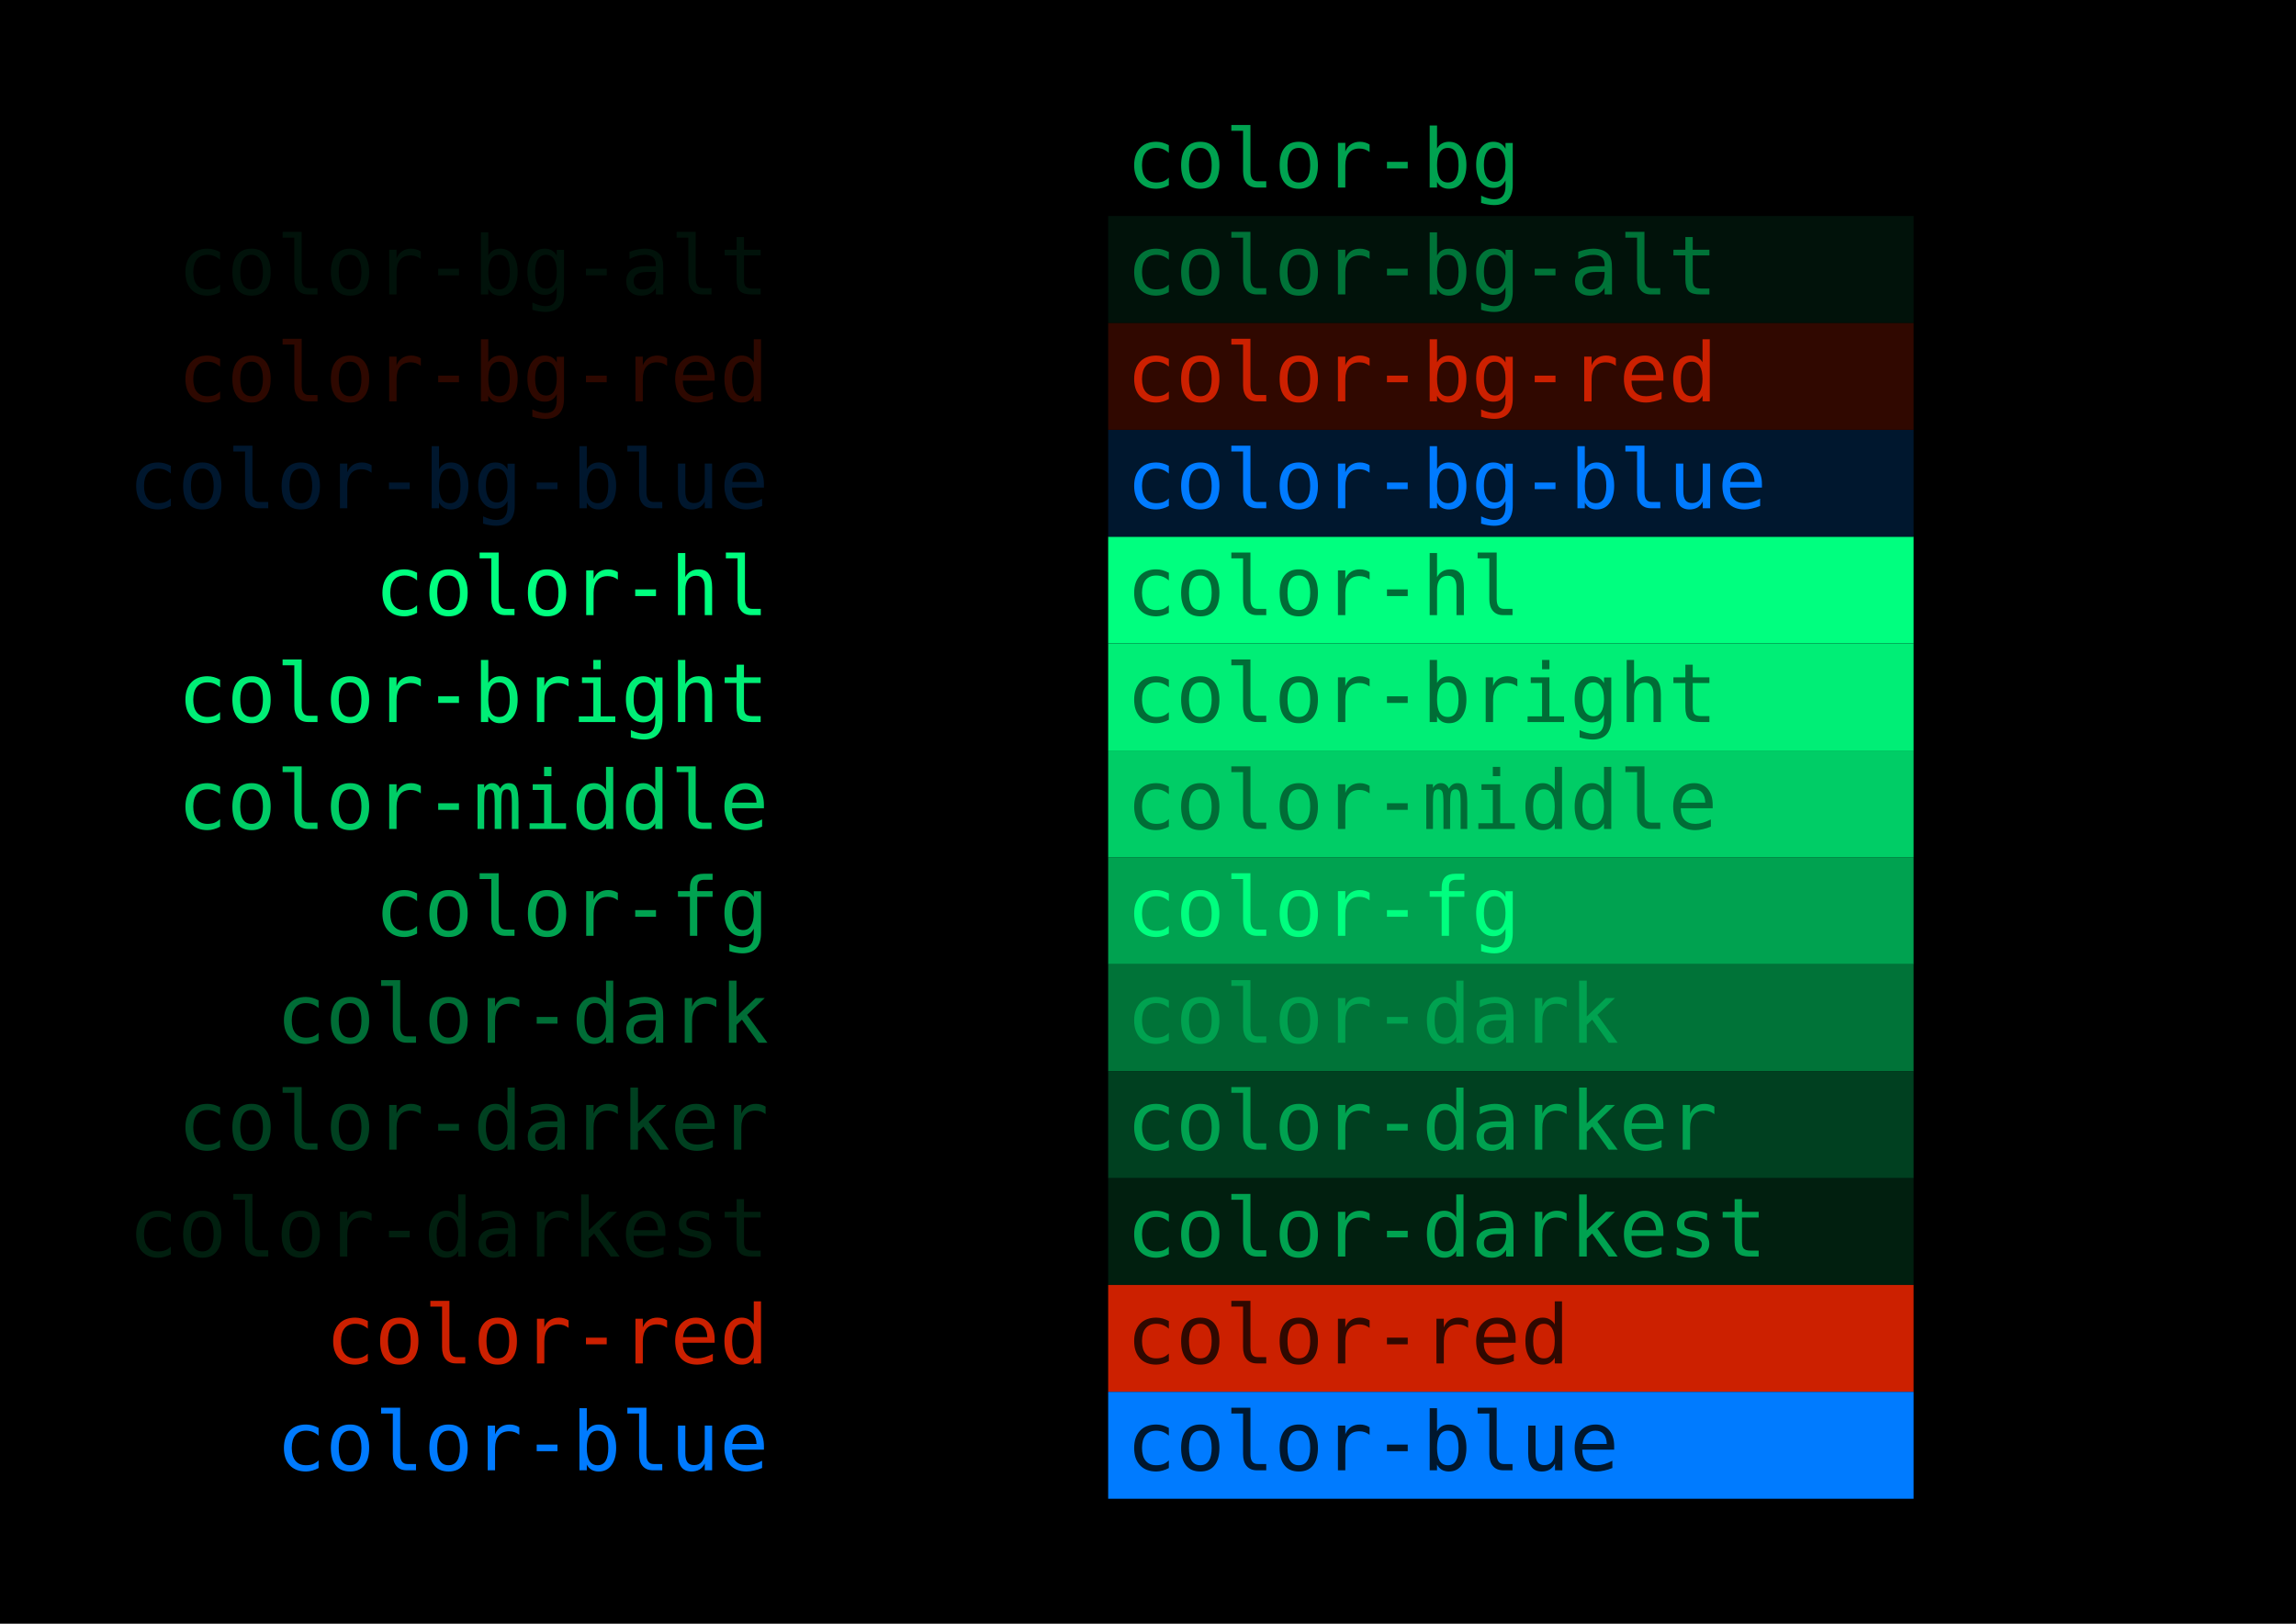
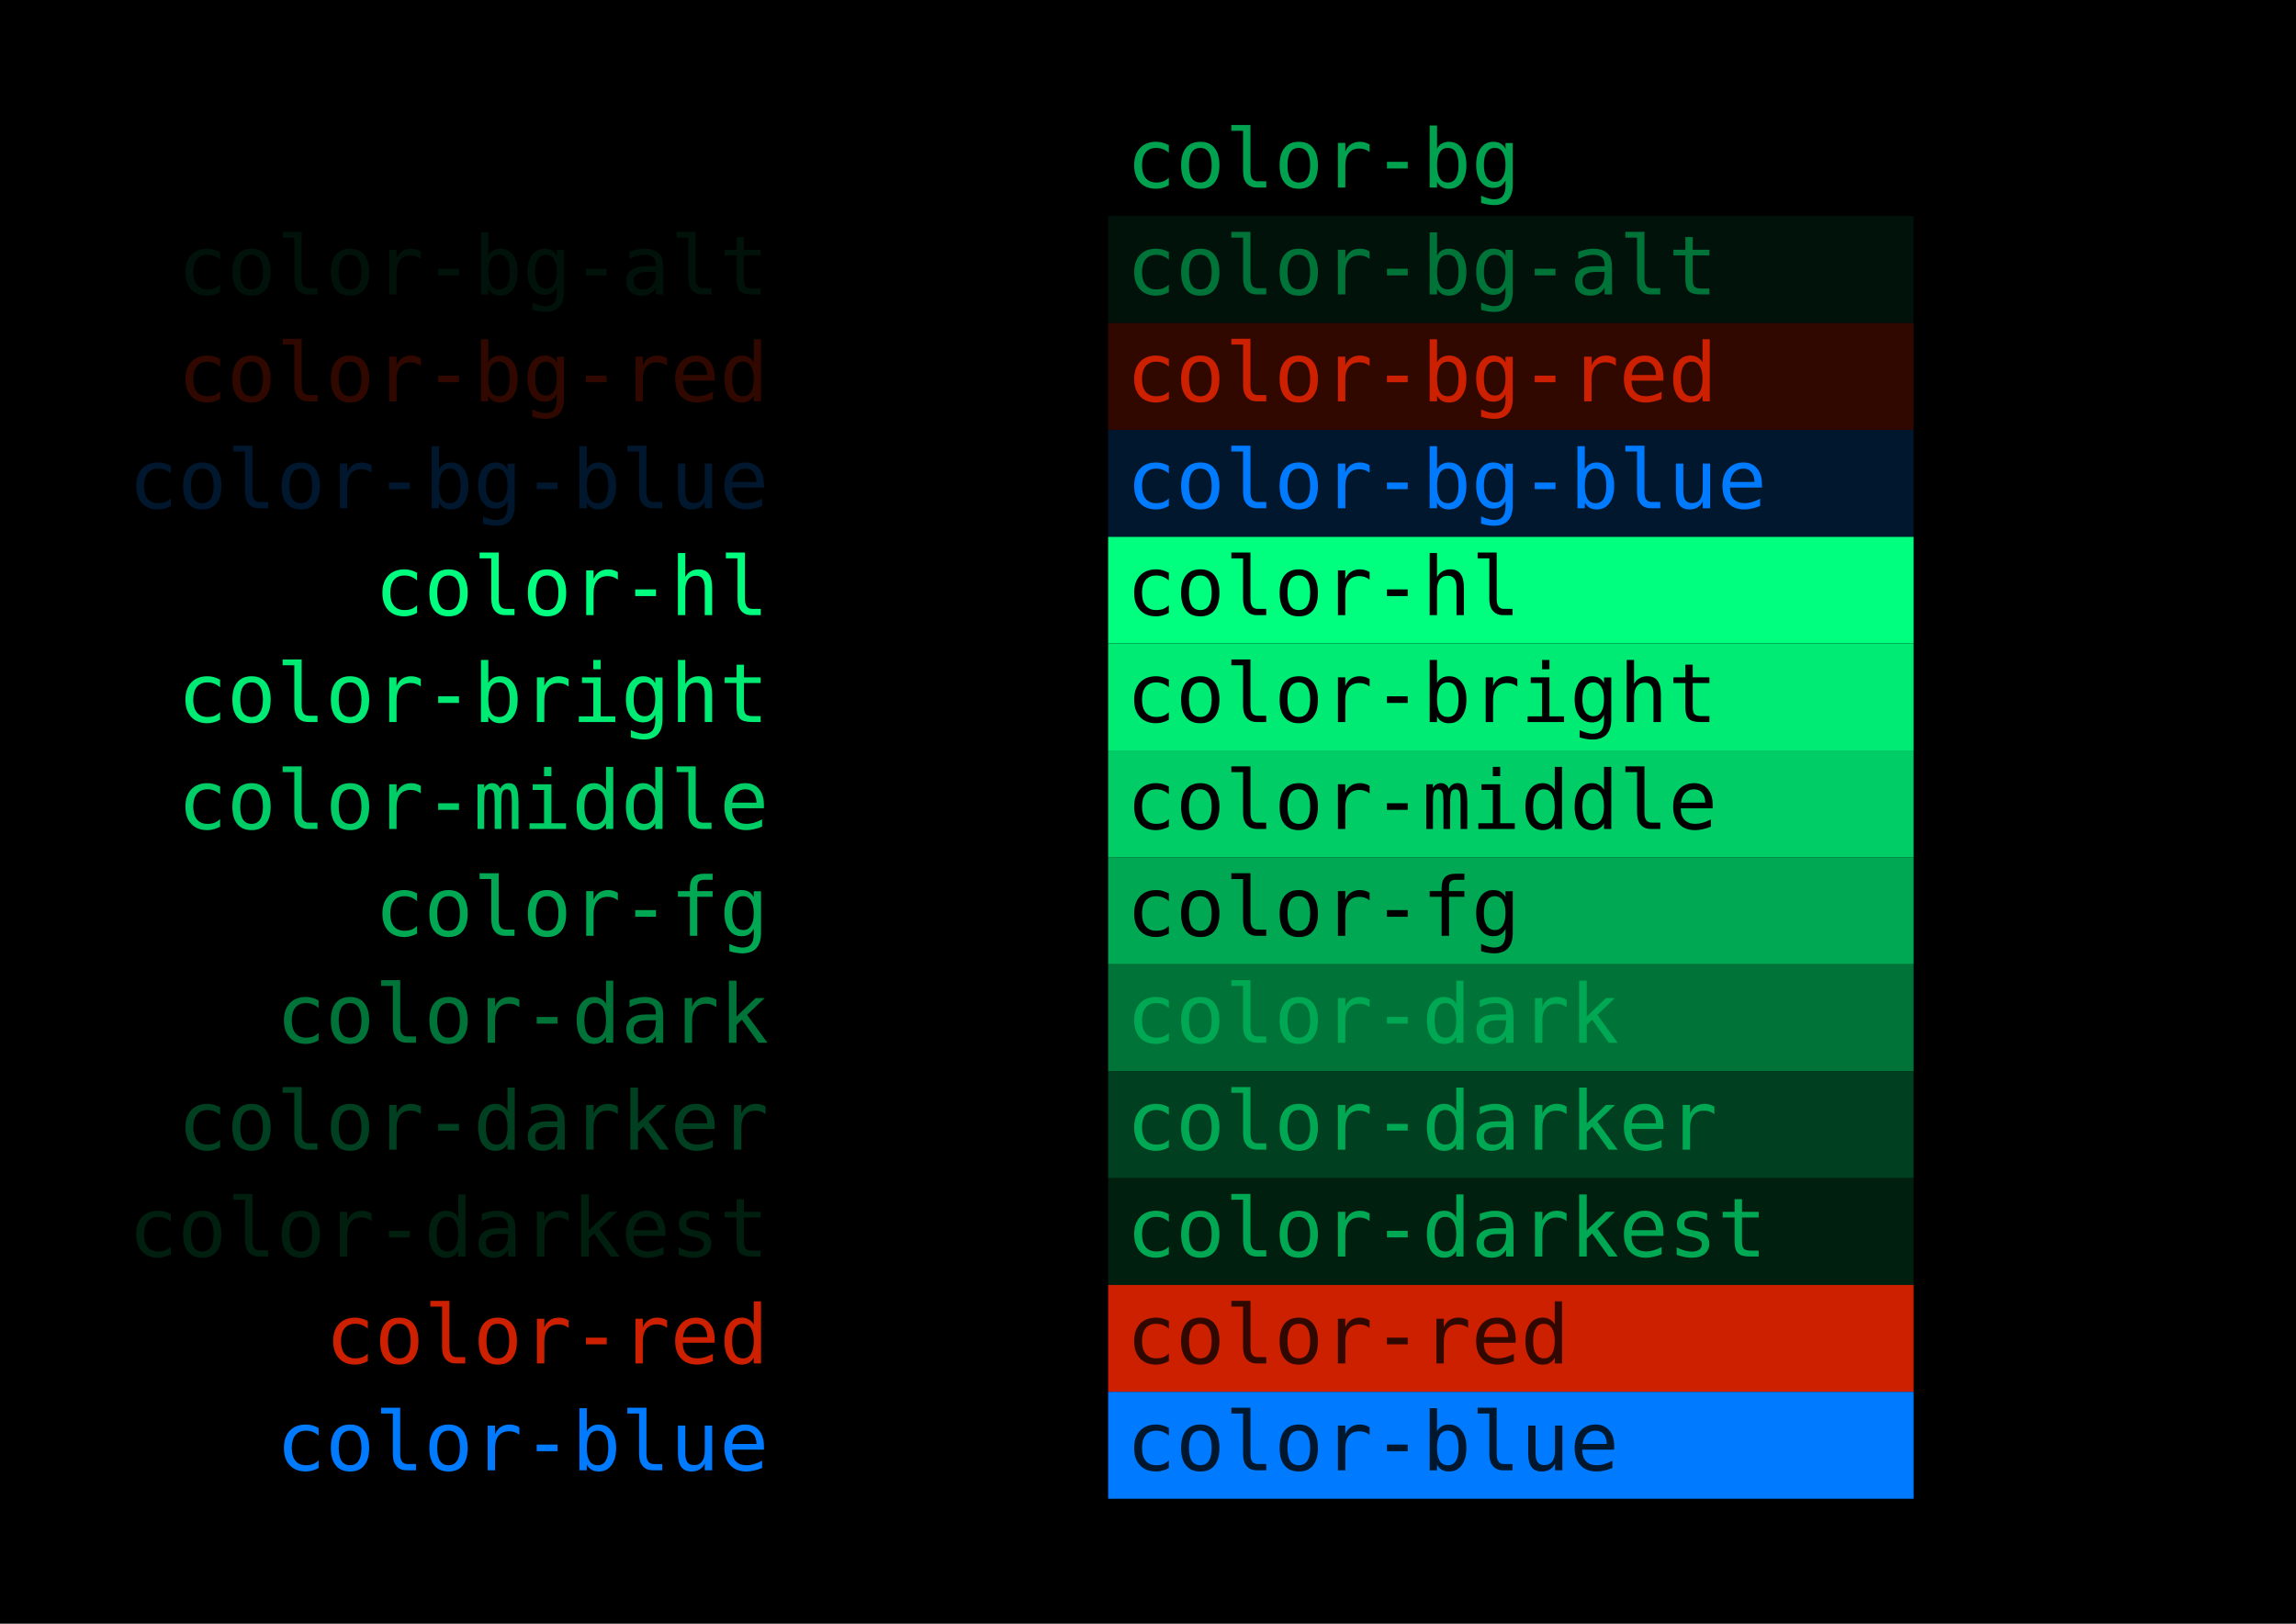
<svg xmlns="http://www.w3.org/2000/svg" width="297mm" height="210mm" viewBox="0 0 297 210" version="1.1" id="svg8">
  <defs id="defs2">
    <rect x="1209.902" y="54.528" width="213.457" height="316.069" id="rect1932" />
  </defs>
  <g id="layer3" style="display:inline">
    <rect style="fill:#000000;fill-opacity:1;stroke:none;stroke-width:3;stroke-linecap:butt;stroke-miterlimit:4;stroke-dasharray:none;stroke-dashoffset:0;stroke-opacity:0.949;paint-order:normal" id="rect815" width="297" height="210" x="0" y="0" />
  </g>
  <g id="layer1" transform="translate(0,-87)">
-     <rect style="fill:#00a250;fill-opacity:1;stroke:none;stroke-width:3;stroke-linecap:butt;stroke-miterlimit:4;stroke-dasharray:none;stroke-dashoffset:0;stroke-opacity:0.949;paint-order:normal" id="rect892-6-7" width="104.185" height="13.825" x="143.348" y="197.889" />
-     <text xml:space="preserve" style="font-style:normal;font-variant:normal;font-weight:normal;font-stretch:normal;font-size:10.583px;line-height:1.25;font-family:monospace;-inkscape-font-specification:monospace;letter-spacing:0px;word-spacing:0px;fill:#00ff7f;fill-opacity:1;stroke:none;stroke-width:0.265" x="145.712" y="208.034" id="text838-7-1-9">
-       <tspan x="145.712" y="208.034" style="font-style:normal;font-variant:normal;font-weight:normal;font-stretch:normal;font-family:monospace;-inkscape-font-specification:monospace;fill:#00ff7f;fill-opacity:1;stroke-width:0.265" id="tspan1024">color-fg</tspan>
+     <rect style="fill:#00a853;fill-opacity:1;stroke:none;stroke-width:3;stroke-linecap:butt;stroke-miterlimit:4;stroke-dasharray:none;stroke-dashoffset:0;stroke-opacity:0.949;paint-order:normal" id="rect892-6-7" width="104.185" height="13.825" x="143.348" y="197.889" />
+     <text xml:space="preserve" style="font-style:normal;font-variant:normal;font-weight:normal;font-stretch:normal;font-size:10.583px;line-height:1.25;font-family:monospace;-inkscape-font-specification:monospace;letter-spacing:0px;word-spacing:0px;fill:#000000;fill-opacity:1;stroke:none;stroke-width:0.265" x="145.712" y="208.034" id="text838-7-1-9">
+       <tspan x="145.712" y="208.034" style="font-style:normal;font-variant:normal;font-weight:normal;font-stretch:normal;font-family:monospace;-inkscape-font-specification:monospace;fill:#000000;fill-opacity:1;stroke-width:0.265" id="tspan1024">color-fg</tspan>
    </text>
-     <text xml:space="preserve" style="font-style:normal;font-variant:normal;font-weight:normal;font-stretch:normal;font-size:10.583px;line-height:1.25;font-family:monospace;-inkscape-font-specification:monospace;text-align:end;letter-spacing:0px;word-spacing:0px;text-anchor:end;fill:#00a250;fill-opacity:1;stroke:none;stroke-width:0.265" x="131.292" y="208.034" id="text838">
-       <tspan id="tspan836" x="131.292" y="208.034" style="font-style:normal;font-variant:normal;font-weight:normal;font-stretch:normal;font-family:monospace;-inkscape-font-specification:monospace;text-align:end;text-anchor:end;fill:#00a250;fill-opacity:1;stroke-width:0.265">color-fg</tspan>
+     <text xml:space="preserve" style="font-style:normal;font-variant:normal;font-weight:normal;font-stretch:normal;font-size:10.583px;line-height:1.25;font-family:monospace;-inkscape-font-specification:monospace;text-align:end;letter-spacing:0px;word-spacing:0px;text-anchor:end;fill:#00a853;fill-opacity:1;stroke:none;stroke-width:0.265" x="131.292" y="208.034" id="text838">
+       <tspan id="tspan836" x="131.292" y="208.034" style="font-style:normal;font-variant:normal;font-weight:normal;font-stretch:normal;font-family:monospace;-inkscape-font-specification:monospace;text-align:end;text-anchor:end;fill:#00a853;fill-opacity:1;stroke-width:0.265">color-fg</tspan>
    </text>
-     <rect style="fill:#00ee76;fill-opacity:1;stroke:none;stroke-width:3;stroke-linecap:butt;stroke-miterlimit:4;stroke-dasharray:none;stroke-dashoffset:0;stroke-opacity:0.949;paint-order:normal" id="rect892-9-0" width="104.185" height="13.825" x="143.348" y="170.239" />
-     <text xml:space="preserve" style="font-style:normal;font-variant:normal;font-weight:normal;font-stretch:normal;font-size:10.583px;line-height:1.25;font-family:monospace;-inkscape-font-specification:monospace;letter-spacing:0px;word-spacing:0px;fill:#006d36;fill-opacity:1;stroke:none;stroke-width:0.265" x="145.712" y="180.383" id="text838-7-3-6">
-       <tspan id="tspan836-0-6-2" x="145.712" y="180.383" style="font-style:normal;font-variant:normal;font-weight:normal;font-stretch:normal;font-family:monospace;-inkscape-font-specification:monospace;fill:#006d36;fill-opacity:1;stroke-width:0.265">color-bright</tspan>
+     <rect style="fill:#00eb74;fill-opacity:1;stroke:none;stroke-width:3;stroke-linecap:butt;stroke-miterlimit:4;stroke-dasharray:none;stroke-dashoffset:0;stroke-opacity:0.949;paint-order:normal" id="rect892-9-0" width="104.185" height="13.825" x="143.348" y="170.239" />
+     <text xml:space="preserve" style="font-style:normal;font-variant:normal;font-weight:normal;font-stretch:normal;font-size:10.583px;line-height:1.25;font-family:monospace;-inkscape-font-specification:monospace;letter-spacing:0px;word-spacing:0px;fill:#000000;fill-opacity:1;stroke:none;stroke-width:0.265" x="145.712" y="180.383" id="text838-7-3-6">
+       <tspan id="tspan836-0-6-2" x="145.712" y="180.383" style="font-style:normal;font-variant:normal;font-weight:normal;font-stretch:normal;font-family:monospace;-inkscape-font-specification:monospace;fill:#000000;fill-opacity:1;stroke-width:0.265">color-bright</tspan>
    </text>
-     <text xml:space="preserve" style="font-style:normal;font-variant:normal;font-weight:normal;font-stretch:normal;font-size:10.583px;line-height:1.25;font-family:monospace;-inkscape-font-specification:monospace;text-align:end;letter-spacing:0px;word-spacing:0px;text-anchor:end;fill:#00ee76;fill-opacity:1;stroke:none;stroke-width:0.265" x="131.292" y="180.383" id="text838-3-7">
-       <tspan id="tspan836-6-5" x="131.292" y="180.383" style="font-style:normal;font-variant:normal;font-weight:normal;font-stretch:normal;font-family:monospace;-inkscape-font-specification:monospace;text-align:end;text-anchor:end;fill:#00ee76;fill-opacity:1;stroke-width:0.265">color-bright</tspan>
+     <text xml:space="preserve" style="font-style:normal;font-variant:normal;font-weight:normal;font-stretch:normal;font-size:10.583px;line-height:1.25;font-family:monospace;-inkscape-font-specification:monospace;text-align:end;letter-spacing:0px;word-spacing:0px;text-anchor:end;fill:#00eb74;fill-opacity:1;stroke:none;stroke-width:0.265" x="131.292" y="180.383" id="text838-3-7">
+       <tspan id="tspan836-6-5" x="131.292" y="180.383" style="font-style:normal;font-variant:normal;font-weight:normal;font-stretch:normal;font-family:monospace;-inkscape-font-specification:monospace;text-align:end;text-anchor:end;fill:#00eb74;fill-opacity:1;stroke-width:0.265">color-bright</tspan>
    </text>
    <text xml:space="preserve" style="font-style:normal;font-weight:normal;font-size:10.583px;line-height:1.25;font-family:sans-serif;letter-spacing:0px;word-spacing:0px;fill:#00a250;fill-opacity:1;stroke:none;stroke-width:0.265" x="145.712" y="111.257" id="text838-7-3-8">
      <tspan id="tspan836-0-6-4" x="145.712" y="111.257" style="font-style:normal;font-variant:normal;font-weight:normal;font-stretch:normal;font-family:monospace;-inkscape-font-specification:monospace;fill:#00a250;fill-opacity:1;stroke-width:0.265">color-bg</tspan>
    </text>
    <rect style="fill:#00cd66;fill-opacity:1;stroke:none;stroke-width:3;stroke-linecap:butt;stroke-miterlimit:4;stroke-dasharray:none;stroke-dashoffset:0;stroke-opacity:0.949;paint-order:normal" id="rect892-9-0-2-2" width="104.185" height="13.825" x="143.348" y="184.064" />
-     <text xml:space="preserve" style="font-style:normal;font-variant:normal;font-weight:normal;font-stretch:normal;font-size:10.583px;line-height:1.25;font-family:monospace;-inkscape-font-specification:monospace;letter-spacing:0px;word-spacing:0px;fill:#006d36;fill-opacity:1;stroke:none;stroke-width:0.265" x="145.712" y="194.209" id="text838-7-3-6-3-8">
-       <tspan id="tspan836-0-6-2-7-9" x="145.712" y="194.209" style="font-style:normal;font-variant:normal;font-weight:normal;font-stretch:normal;font-family:monospace;-inkscape-font-specification:monospace;fill:#006d36;fill-opacity:1;stroke-width:0.265">color-middle</tspan>
+     <text xml:space="preserve" style="font-style:normal;font-variant:normal;font-weight:normal;font-stretch:normal;font-size:10.583px;line-height:1.25;font-family:monospace;-inkscape-font-specification:monospace;letter-spacing:0px;word-spacing:0px;fill:#000000;fill-opacity:1;stroke:none;stroke-width:0.265" x="145.712" y="194.209" id="text838-7-3-6-3-8">
+       <tspan id="tspan836-0-6-2-7-9" x="145.712" y="194.209" style="font-style:normal;font-variant:normal;font-weight:normal;font-stretch:normal;font-family:monospace;-inkscape-font-specification:monospace;fill:#000000;fill-opacity:1;stroke-width:0.265">color-middle</tspan>
    </text>
    <text xml:space="preserve" style="font-style:normal;font-variant:normal;font-weight:normal;font-stretch:normal;font-size:10.583px;line-height:1.25;font-family:monospace;-inkscape-font-specification:monospace;text-align:end;letter-spacing:0px;word-spacing:0px;text-anchor:end;fill:#00cd66;fill-opacity:1;stroke:none;stroke-width:0.265" x="131.292" y="194.209" id="text838-3-7-5-7">
      <tspan id="tspan836-6-5-9-3" x="131.292" y="194.209" style="font-style:normal;font-variant:normal;font-weight:normal;font-stretch:normal;font-family:monospace;-inkscape-font-specification:monospace;text-align:end;text-anchor:end;fill:#00cd66;fill-opacity:1;stroke-width:0.265">color-middle</tspan>
    </text>
    <rect style="fill:#007338;fill-opacity:1;stroke:none;stroke-width:3;stroke-linecap:butt;stroke-miterlimit:4;stroke-dasharray:none;stroke-dashoffset:0;stroke-opacity:0.949;paint-order:normal" id="rect892-9-0-2-2-1" width="104.185" height="13.825" x="143.348" y="211.714" />
-     <text xml:space="preserve" style="font-style:normal;font-variant:normal;font-weight:normal;font-stretch:normal;font-size:10.583px;line-height:1.25;font-family:monospace;-inkscape-font-specification:monospace;letter-spacing:0px;word-spacing:0px;fill:#00a250;fill-opacity:1;stroke:none;stroke-width:0.265" x="145.712" y="221.859" id="text838-7-3-6-3-8-2">
-       <tspan id="tspan836-0-6-2-7-9-9" x="145.712" y="221.859" style="font-style:normal;font-variant:normal;font-weight:normal;font-stretch:normal;font-family:monospace;-inkscape-font-specification:monospace;fill:#00a250;fill-opacity:1;stroke-width:0.265">color-dark</tspan>
+     <text xml:space="preserve" style="font-style:normal;font-variant:normal;font-weight:normal;font-stretch:normal;font-size:10.583px;line-height:1.25;font-family:monospace;-inkscape-font-specification:monospace;letter-spacing:0px;word-spacing:0px;fill:#00a853;fill-opacity:1;stroke:none;stroke-width:0.265" x="145.712" y="221.859" id="text838-7-3-6-3-8-2">
+       <tspan id="tspan836-0-6-2-7-9-9" x="145.712" y="221.859" style="font-style:normal;font-variant:normal;font-weight:normal;font-stretch:normal;font-family:monospace;-inkscape-font-specification:monospace;fill:#00a853;fill-opacity:1;stroke-width:0.265">color-dark</tspan>
    </text>
-     <text xml:space="preserve" style="font-style:normal;font-variant:normal;font-weight:normal;font-stretch:normal;font-size:10.583px;line-height:1.25;font-family:monospace;-inkscape-font-specification:monospace;text-align:end;letter-spacing:0px;word-spacing:0px;text-anchor:end;fill:#006d36;fill-opacity:1;stroke:none;stroke-width:0.265" x="131.292" y="221.859" id="text838-3-7-5-7-3">
-       <tspan id="tspan836-6-5-9-3-1" x="131.292" y="221.859" style="font-style:normal;font-variant:normal;font-weight:normal;font-stretch:normal;font-family:monospace;-inkscape-font-specification:monospace;text-align:end;text-anchor:end;fill:#006d36;fill-opacity:1;stroke-width:0.265">color-dark</tspan>
+     <text xml:space="preserve" style="font-style:normal;font-variant:normal;font-weight:normal;font-stretch:normal;font-size:10.583px;line-height:1.25;font-family:monospace;-inkscape-font-specification:monospace;text-align:end;letter-spacing:0px;word-spacing:0px;text-anchor:end;fill:#007338;fill-opacity:1;stroke:none;stroke-width:0.265" x="131.292" y="221.859" id="text838-3-7-5-7-3">
+       <tspan id="tspan836-6-5-9-3-1" x="131.292" y="221.859" style="font-style:normal;font-variant:normal;font-weight:normal;font-stretch:normal;font-family:monospace;-inkscape-font-specification:monospace;text-align:end;text-anchor:end;fill:#007338;fill-opacity:1;stroke-width:0.265">color-dark</tspan>
    </text>
    <rect style="fill:#011f0f;fill-opacity:1;stroke:none;stroke-width:3;stroke-linecap:butt;stroke-miterlimit:4;stroke-dasharray:none;stroke-dashoffset:0;stroke-opacity:0.949;paint-order:normal" id="rect892-9-0-2-2-1-3" width="104.185" height="13.825" x="143.348" y="239.365" />
-     <text xml:space="preserve" style="font-style:normal;font-variant:normal;font-weight:normal;font-stretch:normal;font-size:10.583px;line-height:1.25;font-family:monospace;-inkscape-font-specification:monospace;letter-spacing:0px;word-spacing:0px;fill:#00a250;fill-opacity:1;stroke:none;stroke-width:0.265" x="145.712" y="249.51" id="text838-7-3-6-3-8-2-6">
-       <tspan id="tspan836-0-6-2-7-9-9-7" x="145.712" y="249.51" style="font-style:normal;font-variant:normal;font-weight:normal;font-stretch:normal;font-family:monospace;-inkscape-font-specification:monospace;fill:#00a250;fill-opacity:1;stroke-width:0.265">color-darkest</tspan>
+     <text xml:space="preserve" style="font-style:normal;font-variant:normal;font-weight:normal;font-stretch:normal;font-size:10.583px;line-height:1.25;font-family:monospace;-inkscape-font-specification:monospace;letter-spacing:0px;word-spacing:0px;fill:#00a853;fill-opacity:1;stroke:none;stroke-width:0.265" x="145.712" y="249.51" id="text838-7-3-6-3-8-2-6">
+       <tspan id="tspan836-0-6-2-7-9-9-7" x="145.712" y="249.51" style="font-style:normal;font-variant:normal;font-weight:normal;font-stretch:normal;font-family:monospace;-inkscape-font-specification:monospace;fill:#00a853;fill-opacity:1;stroke-width:0.265">color-darkest</tspan>
    </text>
    <text xml:space="preserve" style="font-style:normal;font-variant:normal;font-weight:normal;font-stretch:normal;font-size:10.583px;line-height:1.25;font-family:monospace;-inkscape-font-specification:monospace;text-align:end;letter-spacing:0px;word-spacing:0px;text-anchor:end;fill:#011f0f;fill-opacity:1;stroke:none;stroke-width:0.265" x="131.292" y="249.51" id="text838-3-7-5-7-3-5">
      <tspan id="tspan836-6-5-9-3-1-3" x="131.292" y="249.51" style="font-style:normal;font-variant:normal;font-weight:normal;font-stretch:normal;font-family:monospace;-inkscape-font-specification:monospace;text-align:end;text-anchor:end;fill:#011f0f;fill-opacity:1;stroke-width:0.265">color-darkest</tspan>
    </text>
    <rect style="fill:#004020;fill-opacity:1;stroke:none;stroke-width:3;stroke-linecap:butt;stroke-miterlimit:4;stroke-dasharray:none;stroke-dashoffset:0;stroke-opacity:0.949;paint-order:normal" id="rect892-9-0-2-2-1-3-3" width="104.185" height="13.825" x="143.348" y="225.54" />
-     <text xml:space="preserve" style="font-style:normal;font-variant:normal;font-weight:normal;font-stretch:normal;font-size:10.583px;line-height:1.25;font-family:monospace;-inkscape-font-specification:monospace;letter-spacing:0px;word-spacing:0px;fill:#00a250;fill-opacity:1;stroke:none;stroke-width:0.265" x="145.712" y="235.685" id="text838-7-3-6-3-8-2-6-6">
-       <tspan id="tspan836-0-6-2-7-9-9-7-7" x="145.712" y="235.685" style="font-style:normal;font-variant:normal;font-weight:normal;font-stretch:normal;font-family:monospace;-inkscape-font-specification:monospace;fill:#00a250;fill-opacity:1;stroke-width:0.265">color-darker</tspan>
+     <text xml:space="preserve" style="font-style:normal;font-variant:normal;font-weight:normal;font-stretch:normal;font-size:10.583px;line-height:1.25;font-family:monospace;-inkscape-font-specification:monospace;letter-spacing:0px;word-spacing:0px;fill:#00a853;fill-opacity:1;stroke:none;stroke-width:0.265" x="145.712" y="235.685" id="text838-7-3-6-3-8-2-6-6">
+       <tspan id="tspan836-0-6-2-7-9-9-7-7" x="145.712" y="235.685" style="font-style:normal;font-variant:normal;font-weight:normal;font-stretch:normal;font-family:monospace;-inkscape-font-specification:monospace;fill:#00a853;fill-opacity:1;stroke-width:0.265">color-darker</tspan>
    </text>
    <text xml:space="preserve" style="font-style:normal;font-variant:normal;font-weight:normal;font-stretch:normal;font-size:10.583px;line-height:1.25;font-family:monospace;-inkscape-font-specification:monospace;text-align:end;letter-spacing:0px;word-spacing:0px;text-anchor:end;fill:#004020;fill-opacity:1;stroke:none;stroke-width:0.265" x="131.292" y="235.685" id="text838-3-7-5-7-3-5-5">
      <tspan id="tspan836-6-5-9-3-1-3-3" x="131.292" y="235.685" style="font-style:normal;font-variant:normal;font-weight:normal;font-stretch:normal;font-family:monospace;-inkscape-font-specification:monospace;text-align:end;text-anchor:end;fill:#004020;fill-opacity:1;stroke-width:0.265">color-darker</tspan>
    </text>
    <text xml:space="preserve" style="font-style:normal;font-variant:normal;font-weight:normal;font-stretch:normal;font-size:10.583px;line-height:1.25;font-family:monospace;-inkscape-font-specification:monospace;text-align:end;letter-spacing:0px;word-spacing:0px;text-anchor:end;fill:#01120a;fill-opacity:1;stroke:none;stroke-width:0.265" x="131.292" y="125.082" id="text838-7-3-5">
      <tspan id="tspan836-0-6-6" x="131.292" y="125.082" style="font-style:normal;font-variant:normal;font-weight:normal;font-stretch:normal;font-family:monospace;-inkscape-font-specification:monospace;text-align:end;text-anchor:end;fill:#01120a;fill-opacity:1;stroke-width:0.265">color-bg-alt</tspan>
    </text>
    <rect style="fill:#000000;fill-opacity:1;stroke:none;stroke-width:3;stroke-linecap:butt;stroke-miterlimit:4;stroke-dasharray:none;stroke-dashoffset:0;stroke-opacity:0.949;paint-order:normal" id="rect892-6-73" width="104.185" height="13.825" x="143.348" y="156.413" />
    <rect style="fill:#00ff7f;fill-opacity:1;stroke:none;stroke-width:3;stroke-linecap:butt;stroke-miterlimit:4;stroke-dasharray:none;stroke-dashoffset:0;stroke-opacity:0.949;paint-order:normal" id="rect892-9-3" width="104.185" height="13.825" x="143.348" y="156.413" />
-     <text xml:space="preserve" style="font-style:normal;font-variant:normal;font-weight:normal;font-stretch:normal;font-size:10.583px;line-height:1.25;font-family:monospace;-inkscape-font-specification:monospace;letter-spacing:0px;word-spacing:0px;fill:#006d36;fill-opacity:1;stroke:none;stroke-width:0.265" x="145.712" y="166.558" id="text838-7-3-7">
-       <tspan id="tspan836-0-6-1" x="145.712" y="166.558" style="font-style:normal;font-variant:normal;font-weight:normal;font-stretch:normal;font-family:monospace;-inkscape-font-specification:monospace;fill:#006d36;fill-opacity:1;stroke-width:0.265">color-hl</tspan>
+     <text xml:space="preserve" style="font-style:normal;font-variant:normal;font-weight:normal;font-stretch:normal;font-size:10.583px;line-height:1.25;font-family:monospace;-inkscape-font-specification:monospace;letter-spacing:0px;word-spacing:0px;fill:#000000;fill-opacity:1;stroke:none;stroke-width:0.265" x="145.712" y="166.558" id="text838-7-3-7">
+       <tspan id="tspan836-0-6-1" x="145.712" y="166.558" style="font-style:normal;font-variant:normal;font-weight:normal;font-stretch:normal;font-family:monospace;-inkscape-font-specification:monospace;fill:#000000;fill-opacity:1;stroke-width:0.265">color-hl</tspan>
    </text>
    <text xml:space="preserve" style="font-style:normal;font-variant:normal;font-weight:normal;font-stretch:normal;font-size:10.583px;line-height:1.25;font-family:monospace;-inkscape-font-specification:monospace;text-align:end;letter-spacing:0px;word-spacing:0px;text-anchor:end;fill:#00ff7f;fill-opacity:1;stroke:none;stroke-width:0.265" x="131.292" y="166.558" id="text838-7-3-5-6">
      <tspan id="tspan836-0-6-6-7" x="131.292" y="166.558" style="font-style:normal;font-variant:normal;font-weight:normal;font-stretch:normal;font-family:monospace;-inkscape-font-specification:monospace;text-align:end;text-anchor:end;fill:#00ff7f;fill-opacity:1;stroke-width:0.265">color-hl</tspan>
    </text>
    <rect style="fill:#cc2000;fill-opacity:1;stroke:none;stroke-width:3;stroke-linecap:butt;stroke-miterlimit:4;stroke-dasharray:none;stroke-dashoffset:0;stroke-opacity:0.949;paint-order:normal" id="rect892-9-0-2-2-1-4" width="104.185" height="13.825" x="143.348" y="253.19" />
    <text xml:space="preserve" style="font-style:normal;font-variant:normal;font-weight:normal;font-stretch:normal;font-size:10.583px;line-height:1.25;font-family:monospace;-inkscape-font-specification:monospace;letter-spacing:0px;word-spacing:0px;fill:#300800;fill-opacity:1;stroke:none;stroke-width:0.265" x="145.712" y="263.335" id="text838-7-3-6-3-8-2-7">
      <tspan id="tspan836-0-6-2-7-9-9-8" x="145.712" y="263.335" style="font-style:normal;font-variant:normal;font-weight:normal;font-stretch:normal;font-family:monospace;-inkscape-font-specification:monospace;fill:#300800;fill-opacity:1;stroke-width:0.265">color-red</tspan>
    </text>
    <text xml:space="preserve" style="font-style:normal;font-variant:normal;font-weight:normal;font-stretch:normal;font-size:10.583px;line-height:1.25;font-family:monospace;-inkscape-font-specification:monospace;text-align:end;letter-spacing:0px;word-spacing:0px;text-anchor:end;fill:#cc2000;fill-opacity:1;stroke:none;stroke-width:0.265" x="131.292" y="263.335" id="text838-3-7-5-7-3-4">
      <tspan id="tspan836-6-5-9-3-1-5" x="131.292" y="263.335" style="font-style:normal;font-variant:normal;font-weight:normal;font-stretch:normal;font-family:monospace;-inkscape-font-specification:monospace;text-align:end;text-anchor:end;fill:#cc2000;fill-opacity:1;stroke-width:0.265">color-red</tspan>
    </text>
    <rect style="fill:#007bff;fill-opacity:1;stroke:none;stroke-width:3;stroke-linecap:butt;stroke-miterlimit:4;stroke-dasharray:none;stroke-dashoffset:0;stroke-opacity:0.949;paint-order:normal" id="rect892-9-0-2-2-1-4-3-3" width="104.185" height="13.825" x="143.348" y="267.016" />
    <text xml:space="preserve" style="font-style:normal;font-variant:normal;font-weight:normal;font-stretch:normal;font-size:10.583px;line-height:1.25;font-family:monospace;-inkscape-font-specification:monospace;letter-spacing:0px;word-spacing:0px;fill:#00172e;fill-opacity:1;stroke:none;stroke-width:0.265" x="145.712" y="277.16" id="text838-7-3-6-3-8-2-7-6-6">
      <tspan id="tspan836-0-6-2-7-9-9-8-1-7" x="145.712" y="277.16" style="font-style:normal;font-variant:normal;font-weight:normal;font-stretch:normal;font-family:monospace;-inkscape-font-specification:monospace;fill:#00172e;fill-opacity:1;stroke-width:0.265">color-blue</tspan>
    </text>
    <text xml:space="preserve" style="font-style:normal;font-variant:normal;font-weight:normal;font-stretch:normal;font-size:10.583px;line-height:1.25;font-family:monospace;-inkscape-font-specification:monospace;text-align:end;letter-spacing:0px;word-spacing:0px;text-anchor:end;fill:#007bff;fill-opacity:1;stroke:none;stroke-width:0.265" x="131.292" y="277.16" id="text838-3-7-5-7-3-4-0-5">
      <tspan id="tspan836-6-5-9-3-1-5-6-3" x="131.292" y="277.16" style="font-style:normal;font-variant:normal;font-weight:normal;font-stretch:normal;font-family:monospace;-inkscape-font-specification:monospace;text-align:end;text-anchor:end;fill:#007bff;fill-opacity:1;stroke-width:0.265">color-blue</tspan>
    </text>
    <rect style="fill:#00172e;fill-opacity:1;stroke:none;stroke-width:3;stroke-linecap:butt;stroke-miterlimit:4;stroke-dasharray:none;stroke-dashoffset:0;stroke-opacity:0.949;paint-order:normal" id="rect892-9-0-2-2-1-4-3-3-5" width="104.185" height="13.825" x="143.348" y="142.588" />
    <rect style="fill:#300800;fill-opacity:1;stroke:none;stroke-width:3;stroke-linecap:butt;stroke-miterlimit:4;stroke-dasharray:none;stroke-dashoffset:0;stroke-opacity:0.949;paint-order:normal" id="rect892-9-0-2-2-1-4-3" width="104.185" height="13.825" x="143.348" y="128.763" />
    <text xml:space="preserve" style="font-style:normal;font-variant:normal;font-weight:normal;font-stretch:normal;font-size:10.583px;line-height:1.25;font-family:monospace;-inkscape-font-specification:monospace;letter-spacing:0px;word-spacing:0px;fill:#cc2000;fill-opacity:1;stroke:none;stroke-width:0.265" x="145.712" y="138.907" id="text838-7-3-6-3-8-2-7-6">
      <tspan id="tspan836-0-6-2-7-9-9-8-7" x="145.712" y="138.907" style="font-style:normal;font-variant:normal;font-weight:normal;font-stretch:normal;font-family:monospace;-inkscape-font-specification:monospace;fill:#cc2000;fill-opacity:1;stroke-width:0.265">color-bg-red</tspan>
    </text>
-     <text xml:space="preserve" style="font-style:normal;font-variant:normal;font-weight:normal;font-stretch:normal;font-size:10.583px;line-height:1.25;font-family:monospace;-inkscape-font-specification:monospace;text-align:end;letter-spacing:0px;word-spacing:0px;text-anchor:end;fill:#2e0800;fill-opacity:1;stroke:none;stroke-width:0.265" x="131.292" y="138.907" id="text838-3-7-5-7-3-4-5">
-       <tspan id="tspan836-6-5-9-3-1-5-3" x="131.292" y="138.907" style="font-style:normal;font-variant:normal;font-weight:normal;font-stretch:normal;font-family:monospace;-inkscape-font-specification:monospace;text-align:end;text-anchor:end;fill:#2e0800;fill-opacity:1;stroke-width:0.265">color-bg-red</tspan>
+     <text xml:space="preserve" style="font-style:normal;font-variant:normal;font-weight:normal;font-stretch:normal;font-size:10.583px;line-height:1.25;font-family:monospace;-inkscape-font-specification:monospace;text-align:end;letter-spacing:0px;word-spacing:0px;text-anchor:end;fill:#300800;fill-opacity:1;stroke:none;stroke-width:0.265" x="131.292" y="138.907" id="text838-3-7-5-7-3-4-5">
+       <tspan id="tspan836-6-5-9-3-1-5-3" x="131.292" y="138.907" style="font-style:normal;font-variant:normal;font-weight:normal;font-stretch:normal;font-family:monospace;-inkscape-font-specification:monospace;text-align:end;text-anchor:end;fill:#300800;fill-opacity:1;stroke-width:0.265">color-bg-red</tspan>
    </text>
    <text xml:space="preserve" style="font-style:normal;font-variant:normal;font-weight:normal;font-stretch:normal;font-size:10.583px;line-height:1.25;font-family:monospace;-inkscape-font-specification:monospace;letter-spacing:0px;word-spacing:0px;fill:#007bff;fill-opacity:1;stroke:none;stroke-width:0.265" x="145.712" y="152.733" id="text838-7-3-6-3-8-2-7-6-6-6">
      <tspan id="tspan836-0-6-2-7-9-9-8-1-7-2" x="145.712" y="152.733" style="font-style:normal;font-variant:normal;font-weight:normal;font-stretch:normal;font-family:monospace;-inkscape-font-specification:monospace;fill:#007bff;fill-opacity:1;stroke-width:0.265">color-bg-blue</tspan>
    </text>
    <text xml:space="preserve" style="font-style:normal;font-variant:normal;font-weight:normal;font-stretch:normal;font-size:10.583px;line-height:1.25;font-family:monospace;-inkscape-font-specification:monospace;text-align:end;letter-spacing:0px;word-spacing:0px;text-anchor:end;fill:#00172e;fill-opacity:1;stroke:none;stroke-width:0.265" x="131.292" y="152.733" id="text838-3-7-5-7-3-4-0-5-9">
      <tspan id="tspan836-6-5-9-3-1-5-6-3-1" x="131.292" y="152.733" style="font-style:normal;font-variant:normal;font-weight:normal;font-stretch:normal;font-family:monospace;-inkscape-font-specification:monospace;text-align:end;text-anchor:end;fill:#00172e;fill-opacity:1;stroke-width:0.265">color-bg-blue</tspan>
    </text>
    <rect style="fill:#01120a;fill-opacity:1;stroke:none;stroke-width:3;stroke-linecap:butt;stroke-miterlimit:4;stroke-dasharray:none;stroke-dashoffset:0;stroke-opacity:0.949;paint-order:normal" id="rect892-9" width="104.185" height="13.825" x="143.348" y="114.937" />
    <text xml:space="preserve" style="font-style:normal;font-variant:normal;font-weight:normal;font-stretch:normal;font-size:10.583px;line-height:1.25;font-family:monospace;-inkscape-font-specification:monospace;letter-spacing:0px;word-spacing:0px;fill:#007338;fill-opacity:1;stroke:none;stroke-width:0.265" x="145.712" y="125.082" id="text838-7-3">
      <tspan id="tspan836-0-6" x="145.712" y="125.082" style="font-style:normal;font-variant:normal;font-weight:normal;font-stretch:normal;font-family:monospace;-inkscape-font-specification:monospace;fill:#007338;fill-opacity:1;stroke-width:0.265">color-bg-alt</tspan>
    </text>
  </g>
</svg>
